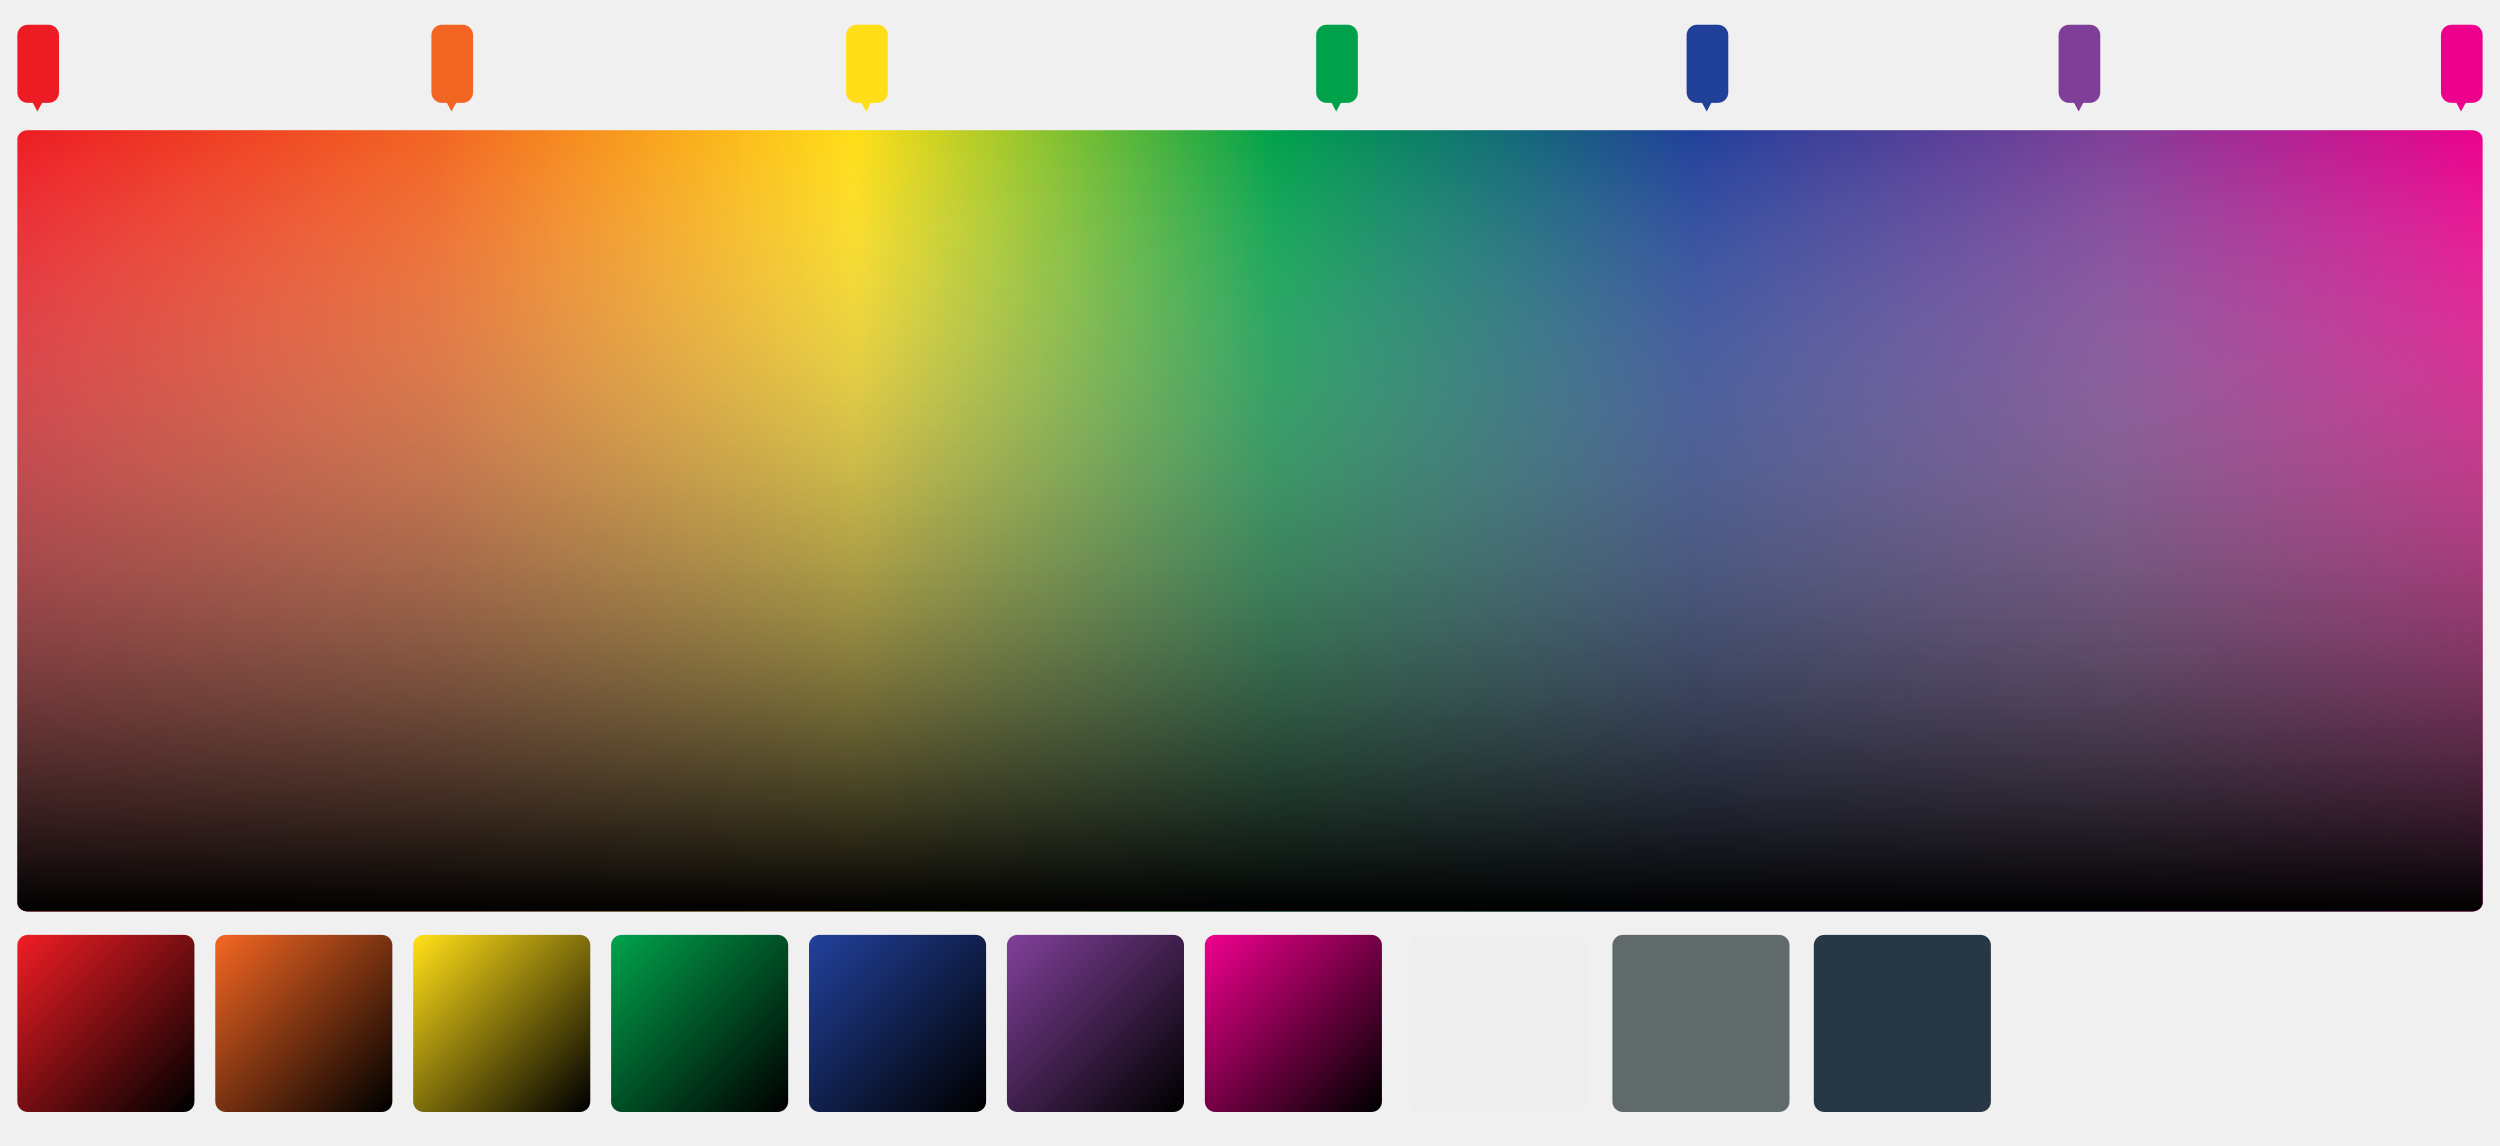
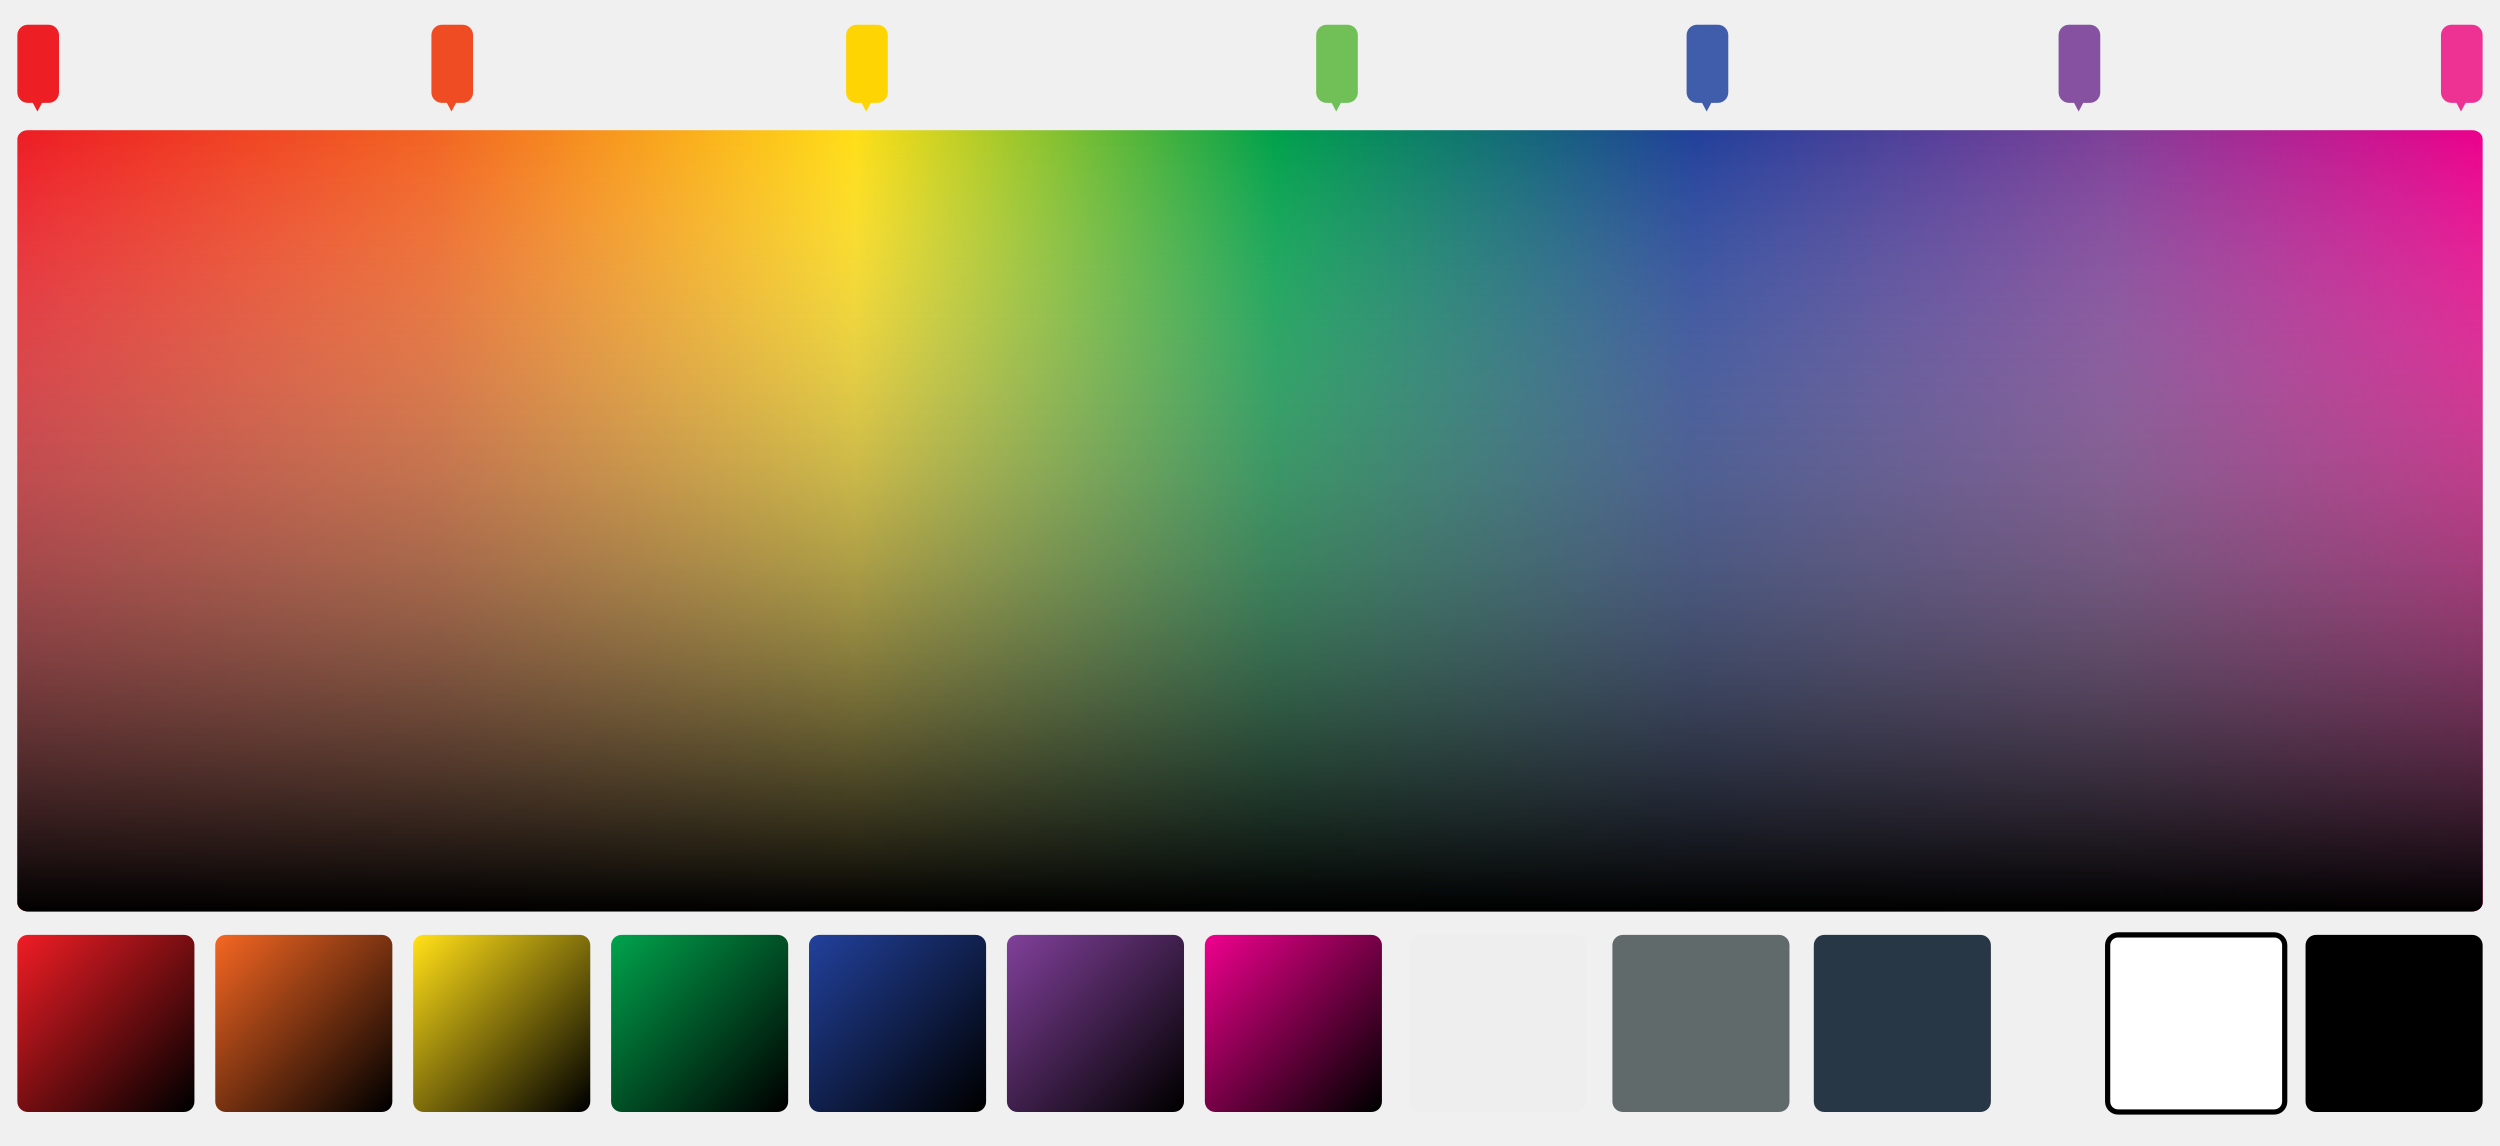
<svg xmlns="http://www.w3.org/2000/svg" version="1.1" id="Layer_1" x="0px" y="0px" width="480px" height="220px" viewBox="0 0 480 220" enable-background="new 0 0 480 220" xml:space="preserve">
-   <g>
-     <linearGradient id="SVGID_1_" gradientUnits="userSpaceOnUse" x1="3.333" y1="100" x2="476.667" y2="100">
-       <stop offset="0" style="stop-color:#ED1C24" />
-       <stop offset="0.17" style="stop-color:#F26522" />
-       <stop offset="0.34" style="stop-color:#FFDE17" />
-       <stop offset="0.51" style="stop-color:#00A14B" />
-       <stop offset="0.68" style="stop-color:#21409A" />
-       <stop offset="0.85" style="stop-color:#7F3F98" />
-       <stop offset="1" style="stop-color:#EC008C" />
-     </linearGradient>
-     <path fill="url(#SVGID_1_)" d="M476.667,173.286c0,0.945-0.896,1.714-2,1.714H5.333c-1.104,0-2-0.769-2-1.714V26.714   c0-0.947,0.896-1.714,2-1.714h469.334c1.104,0,2,0.768,2,1.714V173.286z" />
-     <linearGradient id="SVGID_2_" gradientUnits="userSpaceOnUse" x1="240" y1="175" x2="240" y2="25">
-       <stop offset="0" style="stop-color:#000000" />
-       <stop offset="1" style="stop-color:#F1F2F2;stop-opacity:0" />
-     </linearGradient>
-     <path fill="url(#SVGID_2_)" d="M476.667,173.286c0,0.946-0.896,1.714-2,1.714H5.333c-1.104,0-2-0.768-2-1.714V26.714   c0-0.947,0.896-1.714,2-1.714h469.334c1.104,0,2,0.768,2,1.714V173.286z" />
-     <path fill="#ED1C24" d="M11.33,6.75v11c0,1.1-0.89,2-2,2H8.07l-0.18,0.33l-0.71,1.33l-0.71-1.33l-0.18-0.33H5.33c-1.1,0-2-0.9-2-2   v-11c0-1.1,0.9-2,2-2h4C10.44,4.75,11.33,5.65,11.33,6.75z" />
-     <path fill="#F26522" d="M90.83,6.75v11c0,1.1-0.89,2-2,2h-1.26l-0.18,0.33l-0.71,1.33l-0.71-1.33l-0.18-0.33h-0.96   c-1.1,0-2-0.9-2-2v-11c0-1.1,0.9-2,2-2h4C89.94,4.75,90.83,5.65,90.83,6.75z" />
-     <path fill="#FFDE17" d="M170.455,6.75v11c0,1.1-0.89,2-2,2h-1.26l-0.18,0.33l-0.71,1.33l-0.71-1.33l-0.18-0.33h-0.96   c-1.1,0-2-0.9-2-2v-11c0-1.1,0.9-2,2-2h4C169.565,4.75,170.455,5.65,170.455,6.75z" />
-     <path fill="#00A14B" d="M260.705,6.75v11c0,1.1-0.891,2-2,2h-1.26l-0.18,0.33l-0.711,1.33l-0.709-1.33l-0.181-0.33h-0.96   c-1.1,0-2-0.9-2-2v-11c0-1.1,0.9-2,2-2h4C259.814,4.75,260.705,5.65,260.705,6.75z" />
-     <path fill="#21409A" d="M331.83,6.75v11c0,1.1-0.891,2-2,2h-1.26l-0.18,0.33l-0.711,1.33l-0.709-1.33l-0.181-0.33h-0.96   c-1.1,0-2-0.9-2-2v-11c0-1.1,0.9-2,2-2h4C330.939,4.75,331.83,5.65,331.83,6.75z" />
-     <path fill="#7F3F98" d="M403.25,6.75v11c0,1.1-0.891,2-2,2h-1.26l-0.18,0.33l-0.711,1.33l-0.709-1.33l-0.181-0.33h-0.96   c-1.1,0-2-0.9-2-2v-11c0-1.1,0.9-2,2-2h4C402.359,4.75,403.25,5.65,403.25,6.75z" />
-     <path fill="#EC008C" d="M476.667,6.75v11c0,1.1-0.891,2-2,2h-1.26l-0.18,0.33l-0.711,1.33l-0.709-1.33l-0.181-0.33h-0.96   c-1.1,0-2-0.9-2-2v-11c0-1.1,0.9-2,2-2h4C475.776,4.75,476.667,5.65,476.667,6.75z" />
-   </g>
+   <linearGradient id="SVGID_1_" gradientUnits="userSpaceOnUse" x1="3.333" y1="100" x2="476.667" y2="100">
+     <stop offset="0" style="stop-color:#ED1C24" />
+     <stop offset="0.17" style="stop-color:#F26522" />
+     <stop offset="0.34" style="stop-color:#FFDE17" />
+     <stop offset="0.51" style="stop-color:#00A14B" />
+     <stop offset="0.68" style="stop-color:#21409A" />
+     <stop offset="0.85" style="stop-color:#7F3F98" />
+     <stop offset="1" style="stop-color:#EC008C" />
+   </linearGradient>
+   <path fill="url(#SVGID_1_)" d="M476.667,173.286c0,0.945-0.896,1.714-2,1.714H5.333c-1.104,0-2-0.769-2-1.714V26.714  c0-0.947,0.896-1.714,2-1.714h469.334c1.104,0,2,0.768,2,1.714V173.286z" />
+   <linearGradient id="SVGID_2_" gradientUnits="userSpaceOnUse" x1="240" y1="175" x2="240" y2="25">
+     <stop offset="0" style="stop-color:#000000" />
+     <stop offset="1" style="stop-color:#F1F2F2;stop-opacity:0" />
+   </linearGradient>
+   <path fill="url(#SVGID_2_)" d="M476.667,173.286c0,0.946-0.896,1.714-2,1.714H5.333c-1.104,0-2-0.768-2-1.714V26.714  c0-0.947,0.896-1.714,2-1.714h469.334c1.104,0,2,0.768,2,1.714V173.286z" />
+   <path fill="#ED1F24" d="M11.33,6.75v11c0,1.1-0.89,2-2,2H8.07l-0.18,0.33l-0.71,1.33l-0.71-1.33l-0.18-0.33H5.33c-1.1,0-2-0.9-2-2  v-11c0-1.1,0.9-2,2-2h4C10.44,4.75,11.33,5.65,11.33,6.75z" />
+   <path fill="#F04C23" d="M90.83,6.75v11c0,1.1-0.89,2-2,2h-1.26l-0.18,0.33l-0.71,1.33l-0.71-1.33l-0.18-0.33h-0.96c-1.1,0-2-0.9-2-2  v-11c0-1.1,0.9-2,2-2h4C89.94,4.75,90.83,5.65,90.83,6.75z" />
+   <path fill="#FED402" d="M170.455,6.75v11c0,1.1-0.89,2-2,2h-1.26l-0.18,0.33l-0.71,1.33l-0.71-1.33l-0.18-0.33h-0.96  c-1.1,0-2-0.9-2-2v-11c0-1.1,0.9-2,2-2h4C169.565,4.75,170.455,5.65,170.455,6.75z" />
+   <path fill="#70C057" d="M260.705,6.75v11c0,1.1-0.891,2-2,2h-1.26l-0.18,0.33l-0.711,1.33l-0.709-1.33l-0.181-0.33h-0.96  c-1.1,0-2-0.9-2-2v-11c0-1.1,0.9-2,2-2h4C259.814,4.75,260.705,5.65,260.705,6.75z" />
+   <path fill="#3F5DAB" d="M331.83,6.75v11c0,1.1-0.891,2-2,2h-1.26l-0.18,0.33l-0.711,1.33l-0.709-1.33l-0.181-0.33h-0.96  c-1.1,0-2-0.9-2-2v-11c0-1.1,0.9-2,2-2h4C330.939,4.75,331.83,5.65,331.83,6.75z" />
+   <path fill="#8551A0" d="M403.25,6.75v11c0,1.1-0.891,2-2,2h-1.26l-0.18,0.33l-0.711,1.33l-0.709-1.33l-0.181-0.33h-0.96  c-1.1,0-2-0.9-2-2v-11c0-1.1,0.9-2,2-2h4C402.359,4.75,403.25,5.65,403.25,6.75z" />
+   <path fill="#ED3293" d="M476.667,6.75v11c0,1.1-0.891,2-2,2h-1.26l-0.18,0.33l-0.711,1.33l-0.709-1.33l-0.181-0.33h-0.96  c-1.1,0-2-0.9-2-2v-11c0-1.1,0.9-2,2-2h4C475.776,4.75,476.667,5.65,476.667,6.75z" />
  <linearGradient id="SVGID_3_" gradientUnits="userSpaceOnUse" x1="36.745" y1="212.915" x2="3.916" y2="180.086">
    <stop offset="0" style="stop-color:#000000" />
    <stop offset="1" style="stop-color:#ED1C24" />
  </linearGradient>
  <path fill="url(#SVGID_3_)" d="M37.33,211.5c0,1.104-0.896,2-2,2h-30c-1.104,0-2-0.896-2-2v-30c0-1.104,0.896-2,2-2h30  c1.104,0,2,0.896,2,2V211.5z" />
  <linearGradient id="SVGID_4_" gradientUnits="userSpaceOnUse" x1="74.745" y1="212.915" x2="41.916" y2="180.086">
    <stop offset="0" style="stop-color:#000000" />
    <stop offset="1" style="stop-color:#F26522" />
  </linearGradient>
  <path fill="url(#SVGID_4_)" d="M75.33,211.5c0,1.104-0.896,2-2,2h-30c-1.104,0-2-0.896-2-2v-30c0-1.104,0.896-2,2-2h30  c1.104,0,2,0.896,2,2V211.5z" />
  <linearGradient id="SVGID_5_" gradientUnits="userSpaceOnUse" x1="112.745" y1="212.915" x2="79.916" y2="180.086">
    <stop offset="0" style="stop-color:#000000" />
    <stop offset="1" style="stop-color:#FFDE17" />
  </linearGradient>
  <path fill="url(#SVGID_5_)" d="M113.33,211.5c0,1.104-0.896,2-2,2h-30c-1.104,0-2-0.896-2-2v-30c0-1.104,0.896-2,2-2h30  c1.104,0,2,0.896,2,2V211.5z" />
  <linearGradient id="SVGID_6_" gradientUnits="userSpaceOnUse" x1="150.745" y1="212.915" x2="117.917" y2="180.087">
    <stop offset="0" style="stop-color:#000000" />
    <stop offset="1" style="stop-color:#00A14B" />
  </linearGradient>
  <path fill="url(#SVGID_6_)" d="M151.33,211.5c0,1.104-0.896,2-2,2h-30c-1.104,0-2-0.896-2-2v-30c0-1.104,0.896-2,2-2h30  c1.104,0,2,0.896,2,2V211.5z" />
  <linearGradient id="SVGID_7_" gradientUnits="userSpaceOnUse" x1="188.744" y1="212.914" x2="155.916" y2="180.086">
    <stop offset="0" style="stop-color:#000000" />
    <stop offset="1" style="stop-color:#21409A" />
  </linearGradient>
  <path fill="url(#SVGID_7_)" d="M189.33,211.5c0,1.104-0.896,2-2,2h-30c-1.104,0-2-0.896-2-2v-30c0-1.104,0.896-2,2-2h30  c1.104,0,2,0.896,2,2V211.5z" />
  <linearGradient id="SVGID_8_" gradientUnits="userSpaceOnUse" x1="226.745" y1="212.915" x2="193.916" y2="180.086">
    <stop offset="0" style="stop-color:#000000" />
    <stop offset="1" style="stop-color:#7F3F98" />
  </linearGradient>
  <path fill="url(#SVGID_8_)" d="M227.33,211.5c0,1.104-0.896,2-2,2h-30c-1.104,0-2-0.896-2-2v-30c0-1.104,0.896-2,2-2h30  c1.104,0,2,0.896,2,2V211.5z" />
  <linearGradient id="SVGID_9_" gradientUnits="userSpaceOnUse" x1="264.744" y1="212.914" x2="231.916" y2="180.086">
    <stop offset="0" style="stop-color:#000000" />
    <stop offset="1" style="stop-color:#EC008C" />
  </linearGradient>
  <path fill="url(#SVGID_9_)" d="M265.33,211.5c0,1.104-0.896,2-2,2h-30c-1.104,0-2-0.896-2-2v-30c0-1.104,0.896-2,2-2h30  c1.104,0,2,0.896,2,2V211.5z" />
  <path fill="#EEEEEE" d="M304.58,211.5c0,1.104-0.896,2-2,2h-30c-1.104,0-2-0.896-2-2v-30c0-1.104,0.896-2,2-2h30  c1.104,0,2,0.896,2,2V211.5z" />
  <path fill="#273746" d="M382.25,211.5c0,1.104-0.896,2-2,2h-30c-1.104,0-2-0.896-2-2v-30c0-1.104,0.896-2,2-2h30  c1.104,0,2,0.896,2,2V211.5z" />
  <path fill="#616A6B" d="M343.58,211.5c0,1.104-0.896,2-2,2h-30c-1.104,0-2-0.896-2-2v-30c0-1.104,0.896-2,2-2h30  c1.104,0,2,0.896,2,2V211.5z" />
+   <path d="M476.667,211.5c0,1.104-0.896,2-2,2h-30c-1.104,0-2-0.896-2-2v-30c0-1.104,0.896-2,2-2h30c1.104,0,2,0.896,2,2V211.5z" />
+   <path fill="#FFFFFF" stroke="#000000" stroke-miterlimit="10" d="M438.666,211.5c0,1.104-0.895,2-2,2h-30c-1.104,0-2-0.896-2-2v-30  c0-1.104,0.896-2,2-2h30c1.105,0,2,0.896,2,2V211.5z" />
</svg>
